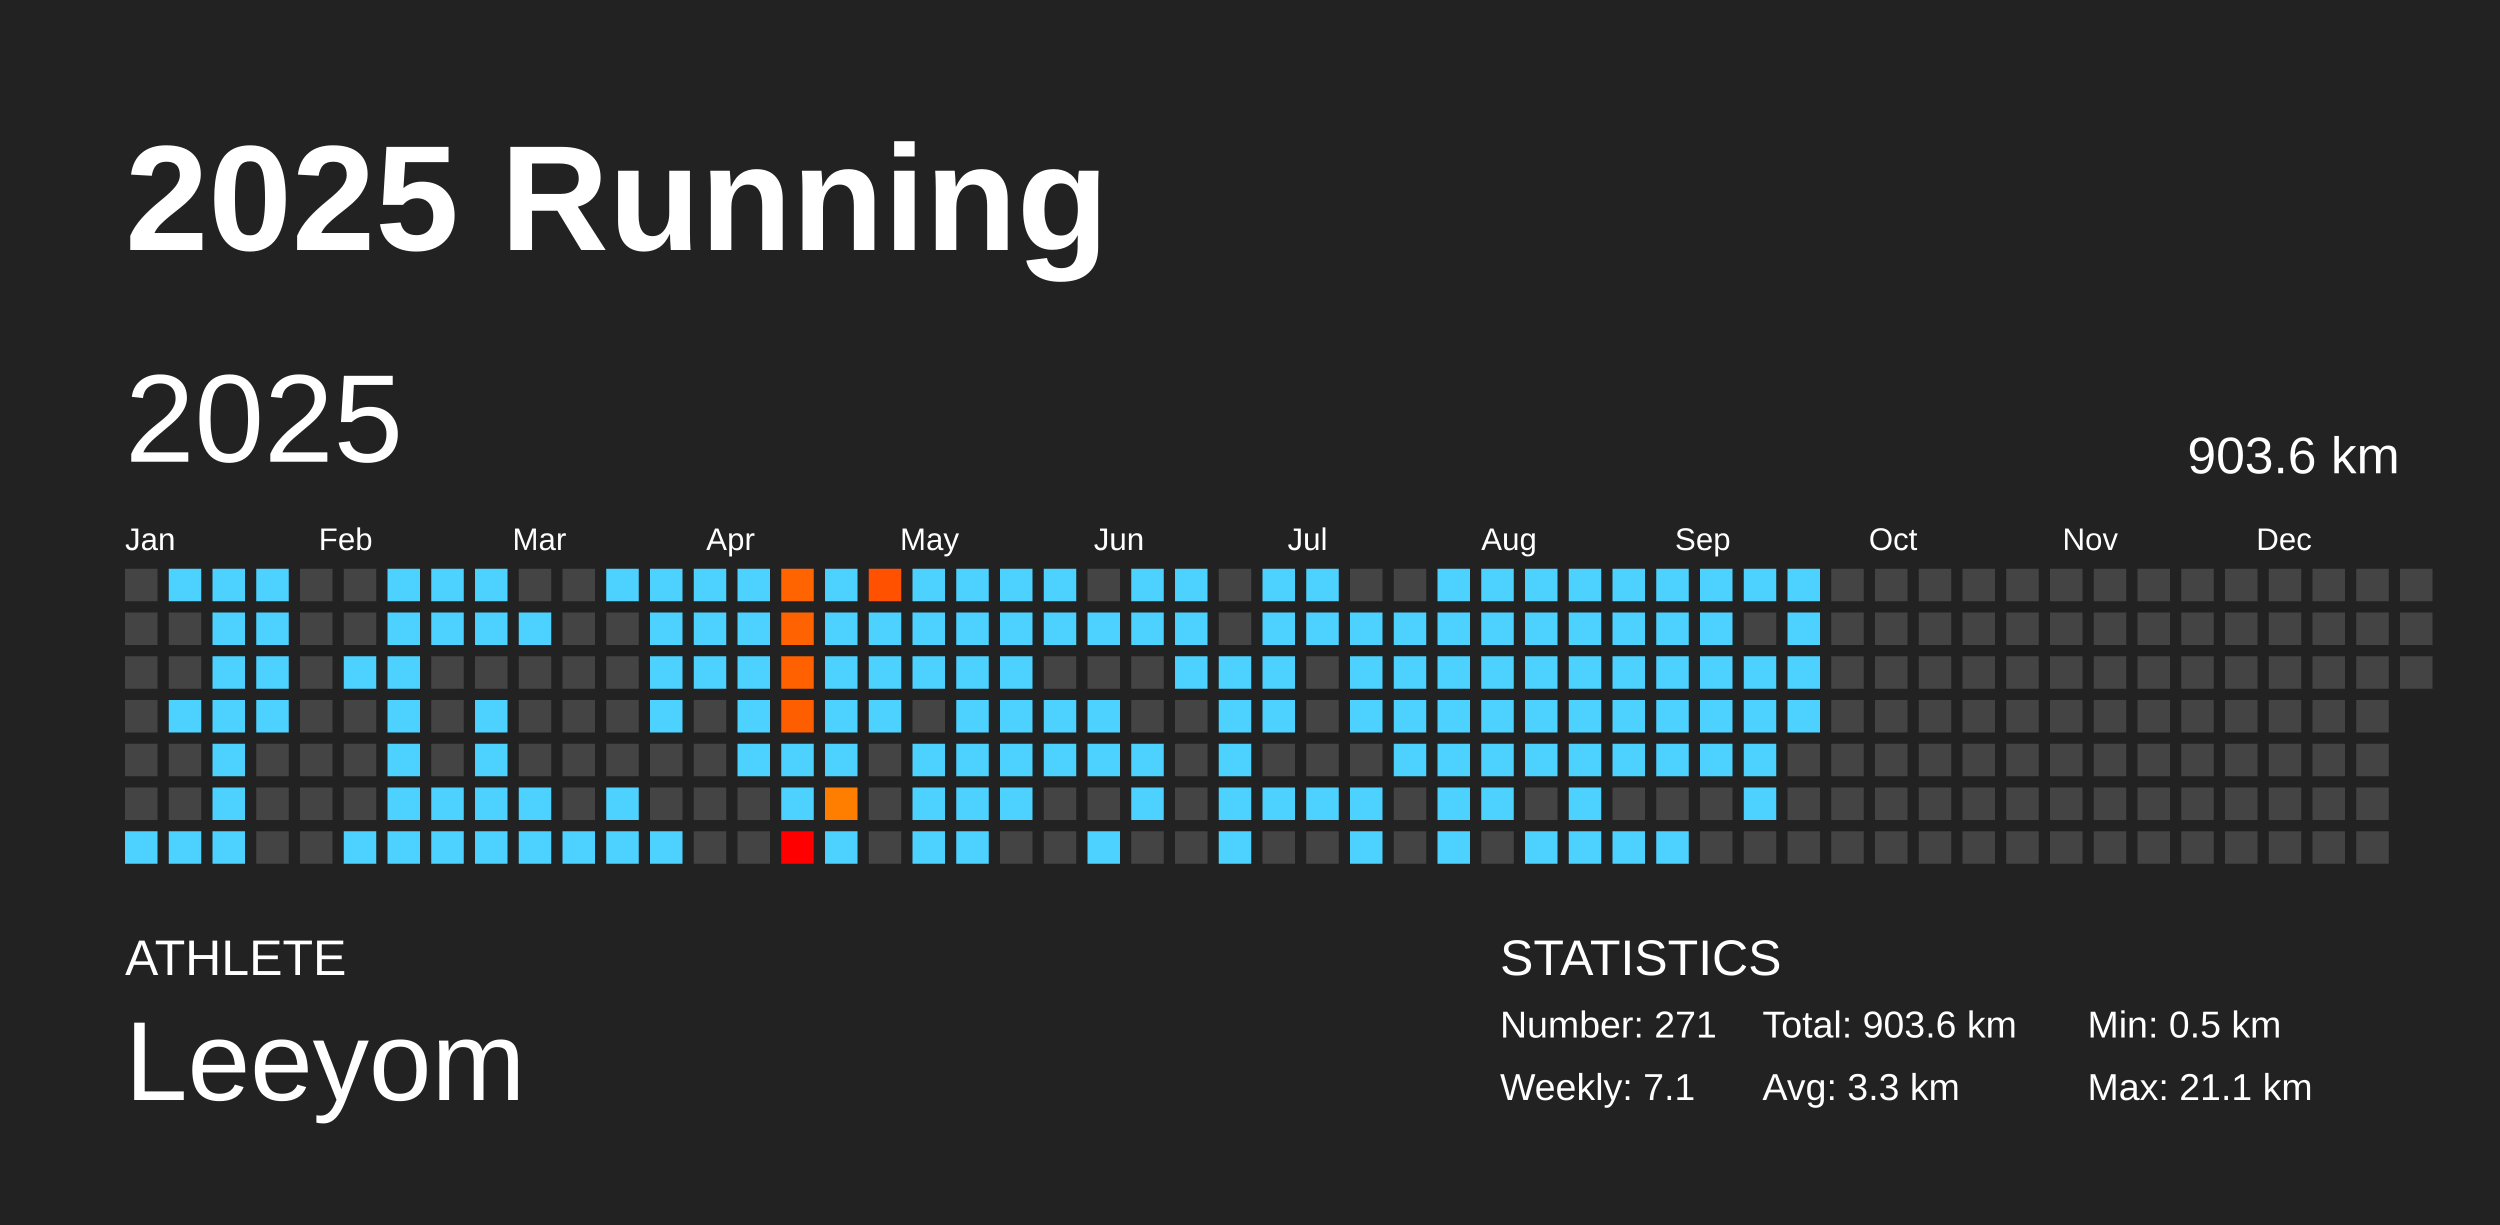
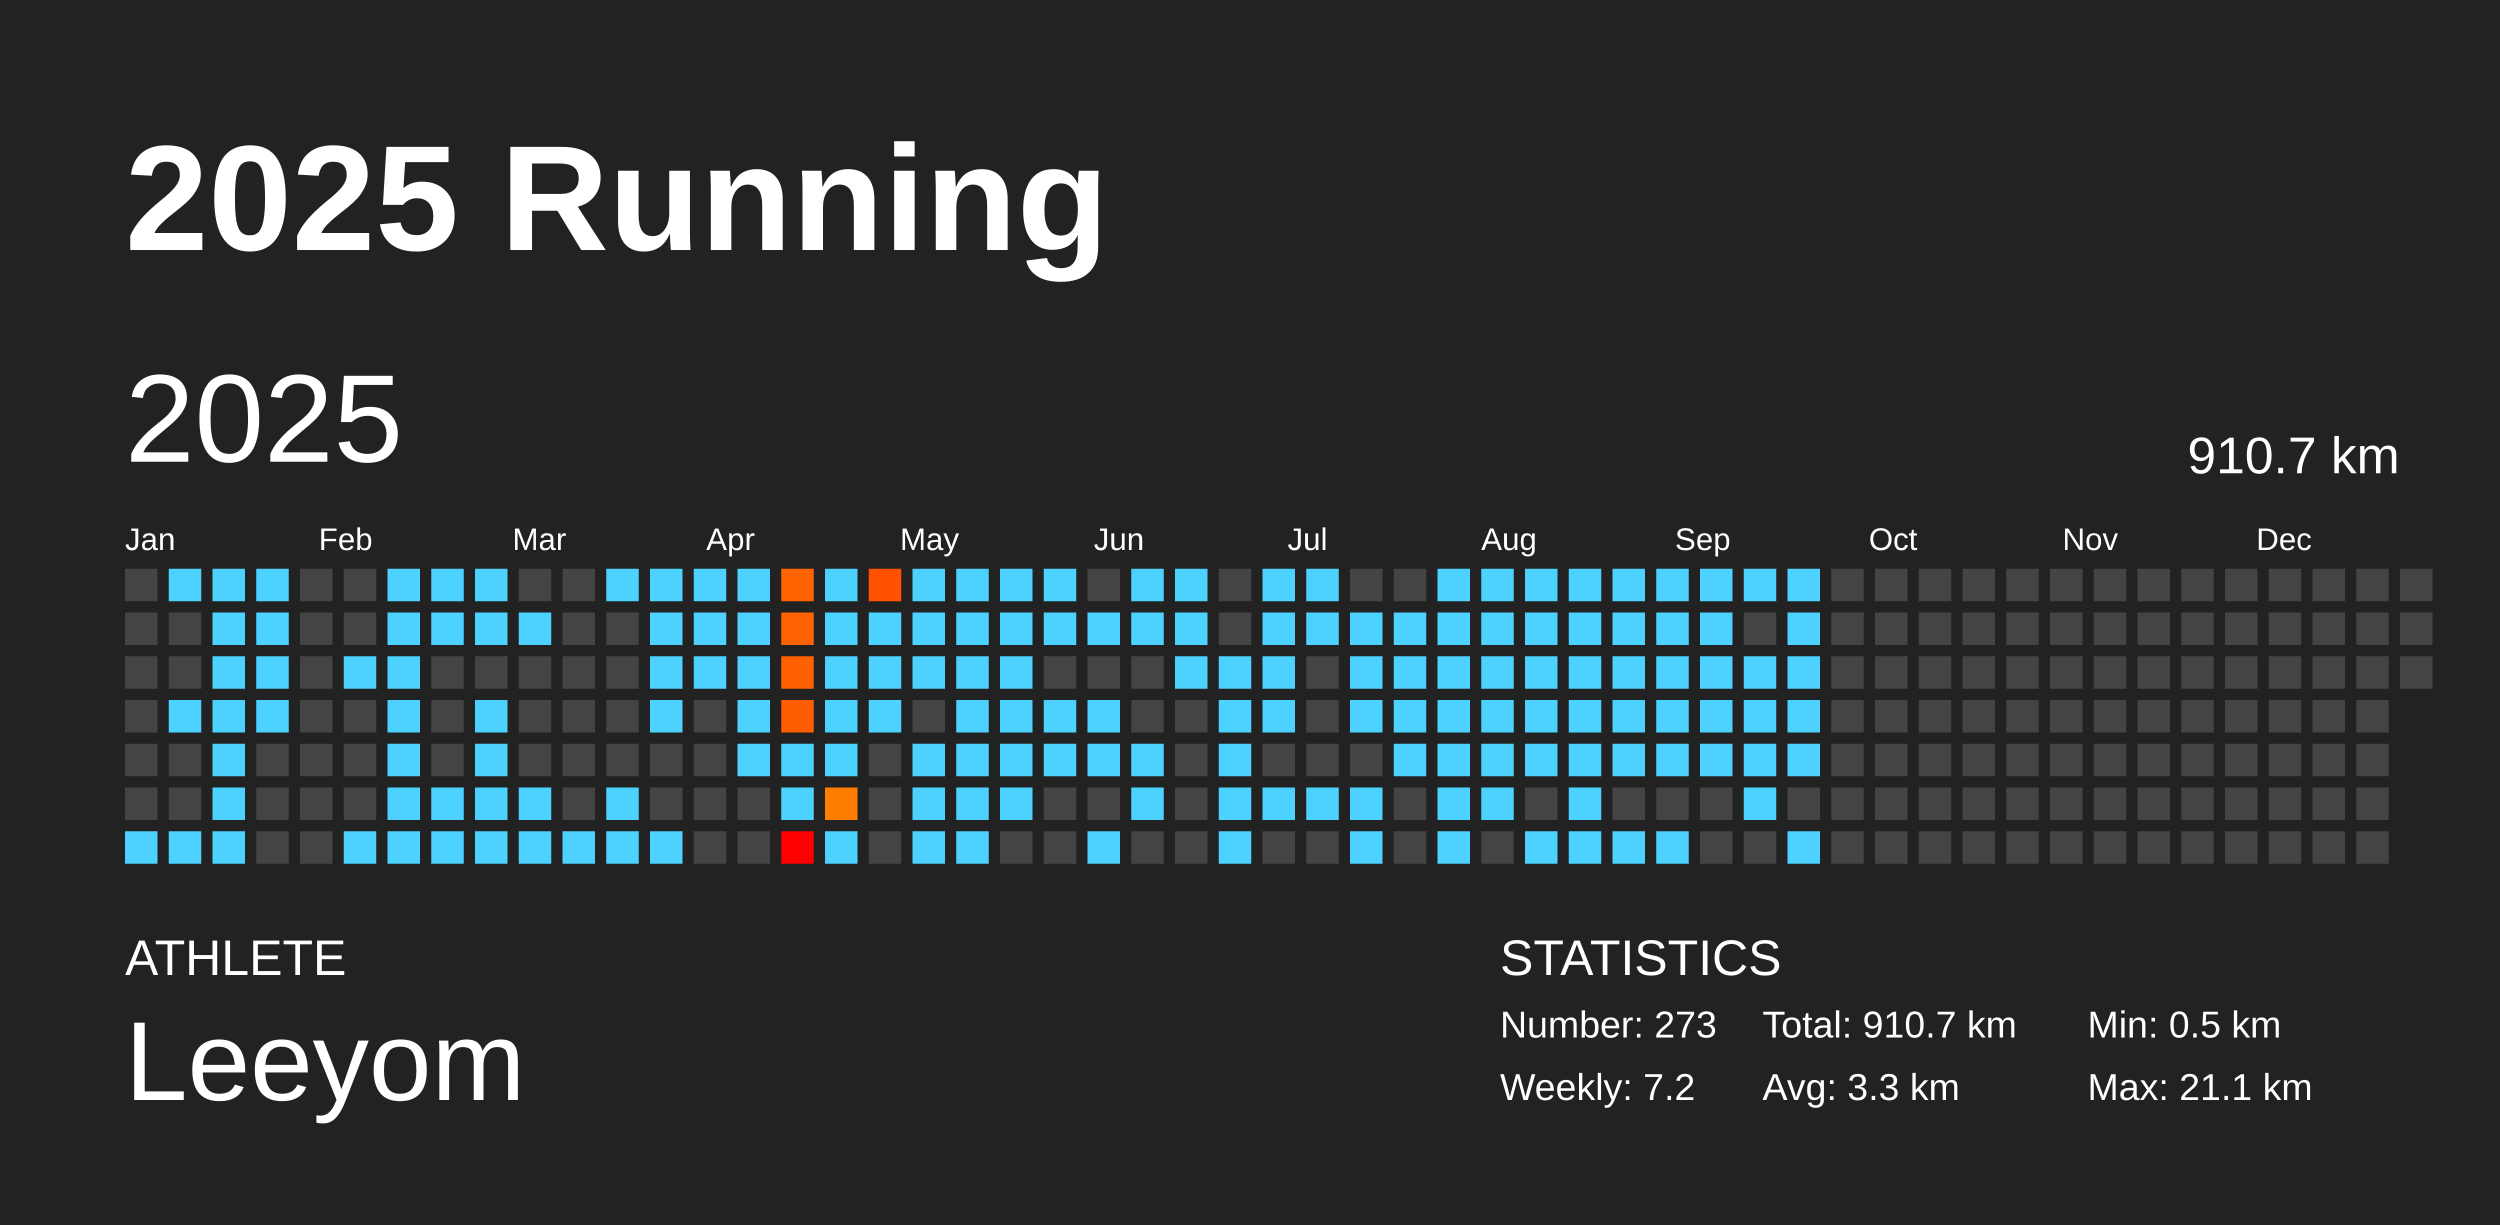
<svg xmlns="http://www.w3.org/2000/svg" baseProfile="full" height="98mm" version="1.1" viewBox="0,0,200,98" width="200mm">
  <defs />
  <rect fill="#222222" height="98" width="200" x="0" y="0" />
  <text fill="#FFFFFF" style="font-size:12px; font-family:Arial; font-weight:bold;" x="10" y="20">2025 Running</text>
  <text fill="#FFFFFF" style="font-size:4px; font-family:Arial" x="10" y="78">ATHLETE</text>
  <text fill="#FFFFFF" style="font-size:9px; font-family:Arial" x="10" y="88">Leeyom</text>
  <text fill="#FFFFFF" style="font-size:4px; font-family:Arial" x="120" y="78">STATISTICS</text>
-   <text fill="#FFFFFF" style="font-size:3px; font-family:Arial" x="120" y="83">Number: 271</text>
-   <text fill="#FFFFFF" style="font-size:3px; font-family:Arial" x="120" y="88">Weekly: 7.1</text>
-   <text fill="#FFFFFF" style="font-size:3px; font-family:Arial" x="141" y="83">Total: 903.6 km</text>
+   <text fill="#FFFFFF" style="font-size:3px; font-family:Arial" x="120" y="83">Number: 273</text>
+   <text fill="#FFFFFF" style="font-size:3px; font-family:Arial" x="120" y="88">Weekly: 7.2</text>
+   <text fill="#FFFFFF" style="font-size:3px; font-family:Arial" x="141" y="83">Total: 910.7 km</text>
  <text fill="#FFFFFF" style="font-size:3px; font-family:Arial" x="141" y="88">Avg: 3.3 km</text>
  <text fill="#FFFFFF" style="font-size:3px; font-family:Arial" x="167" y="83">Min: 0.5 km</text>
  <text fill="#FFFFFF" style="font-size:3px; font-family:Arial" x="167" y="88">Max: 21.1 km</text>
  <text dominant-baseline="hanging" fill="#FFFFFF" style="font-size:10.0px; font-family:Arial;" x="10" y="30">2025</text>
-   <text dominant-baseline="hanging" fill="#FFFFFF" style="font-size:4.125px; font-family:Arial;" x="175" y="35">903.6 km</text>
+   <text dominant-baseline="hanging" fill="#FFFFFF" style="font-size:4.125px; font-family:Arial;" x="175" y="35">910.7 km</text>
  <text fill="#FFFFFF" style="font-size:2.5px; font-family:Arial" x="10.0" y="44">Jan</text>
  <text fill="#FFFFFF" style="font-size:2.5px; font-family:Arial" x="25.5" y="44">Feb</text>
  <text fill="#FFFFFF" style="font-size:2.5px; font-family:Arial" x="41.0" y="44">Mar</text>
  <text fill="#FFFFFF" style="font-size:2.5px; font-family:Arial" x="56.5" y="44">Apr</text>
  <text fill="#FFFFFF" style="font-size:2.5px; font-family:Arial" x="72.0" y="44">May</text>
  <text fill="#FFFFFF" style="font-size:2.5px; font-family:Arial" x="87.5" y="44">Jun</text>
  <text fill="#FFFFFF" style="font-size:2.5px; font-family:Arial" x="103.0" y="44">Jul</text>
  <text fill="#FFFFFF" style="font-size:2.5px; font-family:Arial" x="118.5" y="44">Aug</text>
  <text fill="#FFFFFF" style="font-size:2.5px; font-family:Arial" x="134.0" y="44">Sep</text>
  <text fill="#FFFFFF" style="font-size:2.5px; font-family:Arial" x="149.5" y="44">Oct</text>
  <text fill="#FFFFFF" style="font-size:2.5px; font-family:Arial" x="165.0" y="44">Nov</text>
  <text fill="#FFFFFF" style="font-size:2.5px; font-family:Arial" x="180.5" y="44">Dec</text>
  <rect fill="#444444" height="2.6" width="2.6" x="10.0" y="45.5" />
  <rect fill="#444444" height="2.6" width="2.6" x="10.0" y="49.0" />
  <rect fill="#444444" height="2.6" width="2.6" x="10.0" y="52.5" />
  <rect fill="#444444" height="2.6" width="2.6" x="10.0" y="56.0" />
  <rect fill="#444444" height="2.6" width="2.6" x="10.0" y="59.5" />
  <rect fill="#444444" height="2.6" width="2.6" x="10.0" y="63.0" />
  <rect fill="#4dd2ff" height="2.6" width="2.6" x="10.0" y="66.5" />
  <rect fill="#4dd2ff" height="2.6" width="2.6" x="13.5" y="45.5" />
  <rect fill="#444444" height="2.6" width="2.6" x="13.5" y="49.0" />
  <rect fill="#444444" height="2.6" width="2.6" x="13.5" y="52.5" />
  <rect fill="#4dd2ff" height="2.6" width="2.6" x="13.5" y="56.0" />
  <rect fill="#444444" height="2.6" width="2.6" x="13.5" y="59.5" />
  <rect fill="#444444" height="2.6" width="2.6" x="13.5" y="63.0" />
  <rect fill="#4dd2ff" height="2.6" width="2.6" x="13.5" y="66.5" />
  <rect fill="#4dd2ff" height="2.6" width="2.6" x="17.0" y="45.5" />
  <rect fill="#4dd2ff" height="2.6" width="2.6" x="17.0" y="49.0" />
  <rect fill="#4dd2ff" height="2.6" width="2.6" x="17.0" y="52.5" />
  <rect fill="#4dd2ff" height="2.6" width="2.6" x="17.0" y="56.0" />
  <rect fill="#4dd2ff" height="2.6" width="2.6" x="17.0" y="59.5" />
  <rect fill="#4dd2ff" height="2.6" width="2.6" x="17.0" y="63.0" />
  <rect fill="#4dd2ff" height="2.6" width="2.6" x="17.0" y="66.5" />
  <rect fill="#4dd2ff" height="2.6" width="2.6" x="20.5" y="45.5" />
  <rect fill="#4dd2ff" height="2.6" width="2.6" x="20.5" y="49.0" />
  <rect fill="#4dd2ff" height="2.6" width="2.6" x="20.5" y="52.5" />
  <rect fill="#4dd2ff" height="2.6" width="2.6" x="20.5" y="56.0" />
  <rect fill="#444444" height="2.6" width="2.6" x="20.5" y="59.5" />
  <rect fill="#444444" height="2.6" width="2.6" x="20.5" y="63.0" />
  <rect fill="#444444" height="2.6" width="2.6" x="20.5" y="66.5" />
  <rect fill="#444444" height="2.6" width="2.6" x="24.0" y="45.5" />
  <rect fill="#444444" height="2.6" width="2.6" x="24.0" y="49.0" />
  <rect fill="#444444" height="2.6" width="2.6" x="24.0" y="52.5" />
  <rect fill="#444444" height="2.6" width="2.6" x="24.0" y="56.0" />
  <rect fill="#444444" height="2.6" width="2.6" x="24.0" y="59.5" />
  <rect fill="#444444" height="2.6" width="2.6" x="24.0" y="63.0" />
  <rect fill="#444444" height="2.6" width="2.6" x="24.0" y="66.5" />
  <rect fill="#444444" height="2.6" width="2.6" x="27.5" y="45.5" />
  <rect fill="#444444" height="2.6" width="2.6" x="27.5" y="49.0" />
  <rect fill="#4dd2ff" height="2.6" width="2.6" x="27.5" y="52.5" />
  <rect fill="#444444" height="2.6" width="2.6" x="27.5" y="56.0" />
  <rect fill="#444444" height="2.6" width="2.6" x="27.5" y="59.5" />
  <rect fill="#444444" height="2.6" width="2.6" x="27.5" y="63.0" />
  <rect fill="#4dd2ff" height="2.6" width="2.6" x="27.5" y="66.5" />
  <rect fill="#4dd2ff" height="2.6" width="2.6" x="31.0" y="45.5" />
  <rect fill="#4dd2ff" height="2.6" width="2.6" x="31.0" y="49.0" />
  <rect fill="#4dd2ff" height="2.6" width="2.6" x="31.0" y="52.5" />
  <rect fill="#4dd2ff" height="2.6" width="2.6" x="31.0" y="56.0" />
  <rect fill="#4dd2ff" height="2.6" width="2.6" x="31.0" y="59.5" />
  <rect fill="#4dd2ff" height="2.6" width="2.6" x="31.0" y="63.0" />
  <rect fill="#4dd2ff" height="2.6" width="2.6" x="31.0" y="66.5" />
  <rect fill="#4dd2ff" height="2.6" width="2.6" x="34.5" y="45.5" />
  <rect fill="#4dd2ff" height="2.6" width="2.6" x="34.5" y="49.0" />
  <rect fill="#444444" height="2.6" width="2.6" x="34.5" y="52.5" />
  <rect fill="#444444" height="2.6" width="2.6" x="34.5" y="56.0" />
  <rect fill="#444444" height="2.6" width="2.6" x="34.5" y="59.5" />
  <rect fill="#4dd2ff" height="2.6" width="2.6" x="34.5" y="63.0" />
  <rect fill="#4dd2ff" height="2.6" width="2.6" x="34.5" y="66.5" />
  <rect fill="#4dd2ff" height="2.6" width="2.6" x="38.0" y="45.5" />
  <rect fill="#4dd2ff" height="2.6" width="2.6" x="38.0" y="49.0" />
  <rect fill="#444444" height="2.6" width="2.6" x="38.0" y="52.5" />
  <rect fill="#4dd2ff" height="2.6" width="2.6" x="38.0" y="56.0" />
  <rect fill="#4dd2ff" height="2.6" width="2.6" x="38.0" y="59.5" />
  <rect fill="#4dd2ff" height="2.6" width="2.6" x="38.0" y="63.0" />
  <rect fill="#4dd2ff" height="2.6" width="2.6" x="38.0" y="66.5" />
  <rect fill="#444444" height="2.6" width="2.6" x="41.5" y="45.5" />
  <rect fill="#4dd2ff" height="2.6" width="2.6" x="41.5" y="49.0" />
  <rect fill="#444444" height="2.6" width="2.6" x="41.5" y="52.5" />
  <rect fill="#444444" height="2.6" width="2.6" x="41.5" y="56.0" />
  <rect fill="#444444" height="2.6" width="2.6" x="41.5" y="59.5" />
  <rect fill="#4dd2ff" height="2.6" width="2.6" x="41.5" y="63.0" />
  <rect fill="#4dd2ff" height="2.6" width="2.6" x="41.5" y="66.5" />
  <rect fill="#444444" height="2.6" width="2.6" x="45.0" y="45.5" />
  <rect fill="#444444" height="2.6" width="2.6" x="45.0" y="49.0" />
  <rect fill="#444444" height="2.6" width="2.6" x="45.0" y="52.5" />
  <rect fill="#444444" height="2.6" width="2.6" x="45.0" y="56.0" />
  <rect fill="#444444" height="2.6" width="2.6" x="45.0" y="59.5" />
  <rect fill="#444444" height="2.6" width="2.6" x="45.0" y="63.0" />
  <rect fill="#4dd2ff" height="2.6" width="2.6" x="45.0" y="66.5" />
  <rect fill="#4dd2ff" height="2.6" width="2.6" x="48.5" y="45.5" />
  <rect fill="#444444" height="2.6" width="2.6" x="48.5" y="49.0" />
  <rect fill="#444444" height="2.6" width="2.6" x="48.5" y="52.5" />
  <rect fill="#444444" height="2.6" width="2.6" x="48.5" y="56.0" />
  <rect fill="#444444" height="2.6" width="2.6" x="48.5" y="59.5" />
  <rect fill="#4dd2ff" height="2.6" width="2.6" x="48.5" y="63.0" />
  <rect fill="#4dd2ff" height="2.6" width="2.6" x="48.5" y="66.5" />
  <rect fill="#4dd2ff" height="2.6" width="2.6" x="52.0" y="45.5" />
  <rect fill="#4dd2ff" height="2.6" width="2.6" x="52.0" y="49.0" />
  <rect fill="#4dd2ff" height="2.6" width="2.6" x="52.0" y="52.5" />
  <rect fill="#4dd2ff" height="2.6" width="2.6" x="52.0" y="56.0" />
  <rect fill="#444444" height="2.6" width="2.6" x="52.0" y="59.5" />
  <rect fill="#444444" height="2.6" width="2.6" x="52.0" y="63.0" />
  <rect fill="#4dd2ff" height="2.6" width="2.6" x="52.0" y="66.5" />
  <rect fill="#4dd2ff" height="2.6" width="2.6" x="55.5" y="45.5" />
  <rect fill="#4dd2ff" height="2.6" width="2.6" x="55.5" y="49.0" />
  <rect fill="#4dd2ff" height="2.6" width="2.6" x="55.5" y="52.5" />
  <rect fill="#444444" height="2.6" width="2.6" x="55.5" y="56.0" />
  <rect fill="#444444" height="2.6" width="2.6" x="55.5" y="59.5" />
  <rect fill="#444444" height="2.6" width="2.6" x="55.5" y="63.0" />
  <rect fill="#444444" height="2.6" width="2.6" x="55.5" y="66.5" />
  <rect fill="#4dd2ff" height="2.6" width="2.6" x="59.0" y="45.5" />
  <rect fill="#4dd2ff" height="2.6" width="2.6" x="59.0" y="49.0" />
  <rect fill="#4dd2ff" height="2.6" width="2.6" x="59.0" y="52.5" />
  <rect fill="#4dd2ff" height="2.6" width="2.6" x="59.0" y="56.0" />
  <rect fill="#4dd2ff" height="2.6" width="2.6" x="59.0" y="59.5" />
  <rect fill="#444444" height="2.6" width="2.6" x="59.0" y="63.0" />
  <rect fill="#444444" height="2.6" width="2.6" x="59.0" y="66.5" />
  <rect fill="#ff6400" height="2.6" width="2.6" x="62.5" y="45.5" />
  <rect fill="#ff6200" height="2.6" width="2.6" x="62.5" y="49.0" />
  <rect fill="#ff6100" height="2.6" width="2.6" x="62.5" y="52.5" />
  <rect fill="#ff5e00" height="2.6" width="2.6" x="62.5" y="56.0" />
  <rect fill="#4dd2ff" height="2.6" width="2.6" x="62.5" y="59.5" />
  <rect fill="#4dd2ff" height="2.6" width="2.6" x="62.5" y="63.0" />
  <rect fill="red" height="2.6" width="2.6" x="62.5" y="66.5" />
  <rect fill="#4dd2ff" height="2.6" width="2.6" x="66.0" y="45.5" />
  <rect fill="#4dd2ff" height="2.6" width="2.6" x="66.0" y="49.0" />
  <rect fill="#4dd2ff" height="2.6" width="2.6" x="66.0" y="52.5" />
  <rect fill="#4dd2ff" height="2.6" width="2.6" x="66.0" y="56.0" />
  <rect fill="#4dd2ff" height="2.6" width="2.6" x="66.0" y="59.5" />
  <rect fill="#ff7e00" height="2.6" width="2.6" x="66.0" y="63.0" />
  <rect fill="#4dd2ff" height="2.6" width="2.6" x="66.0" y="66.5" />
  <rect fill="#ff5100" height="2.6" width="2.6" x="69.5" y="45.5" />
  <rect fill="#4dd2ff" height="2.6" width="2.6" x="69.5" y="49.0" />
  <rect fill="#4dd2ff" height="2.6" width="2.6" x="69.5" y="52.5" />
  <rect fill="#4dd2ff" height="2.6" width="2.6" x="69.5" y="56.0" />
  <rect fill="#444444" height="2.6" width="2.6" x="69.5" y="59.5" />
  <rect fill="#444444" height="2.6" width="2.6" x="69.5" y="63.0" />
  <rect fill="#444444" height="2.6" width="2.6" x="69.5" y="66.5" />
  <rect fill="#4dd2ff" height="2.6" width="2.6" x="73.0" y="45.5" />
  <rect fill="#4dd2ff" height="2.6" width="2.6" x="73.0" y="49.0" />
  <rect fill="#4dd2ff" height="2.6" width="2.6" x="73.0" y="52.5" />
  <rect fill="#444444" height="2.6" width="2.6" x="73.0" y="56.0" />
  <rect fill="#4dd2ff" height="2.6" width="2.6" x="73.0" y="59.5" />
  <rect fill="#4dd2ff" height="2.6" width="2.6" x="73.0" y="63.0" />
  <rect fill="#4dd2ff" height="2.6" width="2.6" x="73.0" y="66.5" />
  <rect fill="#4dd2ff" height="2.6" width="2.6" x="76.5" y="45.5" />
  <rect fill="#4dd2ff" height="2.6" width="2.6" x="76.5" y="49.0" />
  <rect fill="#4dd2ff" height="2.6" width="2.6" x="76.5" y="52.5" />
  <rect fill="#4dd2ff" height="2.6" width="2.6" x="76.5" y="56.0" />
  <rect fill="#4dd2ff" height="2.6" width="2.6" x="76.5" y="59.5" />
  <rect fill="#4dd2ff" height="2.6" width="2.6" x="76.5" y="63.0" />
  <rect fill="#4dd2ff" height="2.6" width="2.6" x="76.5" y="66.5" />
  <rect fill="#4dd2ff" height="2.6" width="2.6" x="80.0" y="45.5" />
  <rect fill="#4dd2ff" height="2.6" width="2.6" x="80.0" y="49.0" />
  <rect fill="#4dd2ff" height="2.6" width="2.6" x="80.0" y="52.5" />
  <rect fill="#4dd2ff" height="2.6" width="2.6" x="80.0" y="56.0" />
  <rect fill="#4dd2ff" height="2.6" width="2.6" x="80.0" y="59.5" />
  <rect fill="#4dd2ff" height="2.6" width="2.6" x="80.0" y="63.0" />
  <rect fill="#444444" height="2.6" width="2.6" x="80.0" y="66.5" />
  <rect fill="#4dd2ff" height="2.6" width="2.6" x="83.5" y="45.5" />
  <rect fill="#4dd2ff" height="2.6" width="2.6" x="83.5" y="49.0" />
  <rect fill="#444444" height="2.6" width="2.6" x="83.5" y="52.5" />
  <rect fill="#4dd2ff" height="2.6" width="2.6" x="83.5" y="56.0" />
  <rect fill="#4dd2ff" height="2.6" width="2.6" x="83.5" y="59.5" />
  <rect fill="#444444" height="2.6" width="2.6" x="83.5" y="63.0" />
  <rect fill="#444444" height="2.6" width="2.6" x="83.5" y="66.5" />
  <rect fill="#444444" height="2.6" width="2.6" x="87.0" y="45.5" />
  <rect fill="#4dd2ff" height="2.6" width="2.6" x="87.0" y="49.0" />
  <rect fill="#444444" height="2.6" width="2.6" x="87.0" y="52.5" />
  <rect fill="#4dd2ff" height="2.6" width="2.6" x="87.0" y="56.0" />
  <rect fill="#4dd2ff" height="2.6" width="2.6" x="87.0" y="59.5" />
  <rect fill="#444444" height="2.6" width="2.6" x="87.0" y="63.0" />
  <rect fill="#4dd2ff" height="2.6" width="2.6" x="87.0" y="66.5" />
  <rect fill="#4dd2ff" height="2.6" width="2.6" x="90.5" y="45.5" />
  <rect fill="#4dd2ff" height="2.6" width="2.6" x="90.5" y="49.0" />
  <rect fill="#444444" height="2.6" width="2.6" x="90.5" y="52.5" />
  <rect fill="#444444" height="2.6" width="2.6" x="90.5" y="56.0" />
  <rect fill="#4dd2ff" height="2.6" width="2.6" x="90.5" y="59.5" />
  <rect fill="#4dd2ff" height="2.6" width="2.6" x="90.5" y="63.0" />
  <rect fill="#444444" height="2.6" width="2.6" x="90.5" y="66.5" />
  <rect fill="#4dd2ff" height="2.6" width="2.6" x="94.0" y="45.5" />
  <rect fill="#4dd2ff" height="2.6" width="2.6" x="94.0" y="49.0" />
  <rect fill="#4dd2ff" height="2.6" width="2.6" x="94.0" y="52.5" />
  <rect fill="#444444" height="2.6" width="2.6" x="94.0" y="56.0" />
  <rect fill="#444444" height="2.6" width="2.6" x="94.0" y="59.5" />
  <rect fill="#444444" height="2.6" width="2.6" x="94.0" y="63.0" />
  <rect fill="#444444" height="2.6" width="2.6" x="94.0" y="66.5" />
  <rect fill="#444444" height="2.6" width="2.6" x="97.5" y="45.5" />
  <rect fill="#444444" height="2.6" width="2.6" x="97.5" y="49.0" />
  <rect fill="#4dd2ff" height="2.6" width="2.6" x="97.5" y="52.5" />
  <rect fill="#4dd2ff" height="2.6" width="2.6" x="97.5" y="56.0" />
  <rect fill="#4dd2ff" height="2.6" width="2.6" x="97.5" y="59.5" />
  <rect fill="#4dd2ff" height="2.6" width="2.6" x="97.5" y="63.0" />
  <rect fill="#4dd2ff" height="2.6" width="2.6" x="97.5" y="66.5" />
  <rect fill="#4dd2ff" height="2.6" width="2.6" x="101.0" y="45.5" />
  <rect fill="#4dd2ff" height="2.6" width="2.6" x="101.0" y="49.0" />
  <rect fill="#4dd2ff" height="2.6" width="2.6" x="101.0" y="52.5" />
  <rect fill="#4dd2ff" height="2.6" width="2.6" x="101.0" y="56.0" />
  <rect fill="#444444" height="2.6" width="2.6" x="101.0" y="59.5" />
  <rect fill="#4dd2ff" height="2.6" width="2.6" x="101.0" y="63.0" />
  <rect fill="#444444" height="2.6" width="2.6" x="101.0" y="66.5" />
  <rect fill="#4dd2ff" height="2.6" width="2.6" x="104.5" y="45.5" />
  <rect fill="#4dd2ff" height="2.6" width="2.6" x="104.5" y="49.0" />
  <rect fill="#444444" height="2.6" width="2.6" x="104.5" y="52.5" />
  <rect fill="#444444" height="2.6" width="2.6" x="104.5" y="56.0" />
  <rect fill="#444444" height="2.6" width="2.6" x="104.5" y="59.5" />
  <rect fill="#4dd2ff" height="2.6" width="2.6" x="104.5" y="63.0" />
  <rect fill="#444444" height="2.6" width="2.6" x="104.5" y="66.5" />
  <rect fill="#444444" height="2.6" width="2.6" x="108.0" y="45.5" />
  <rect fill="#4dd2ff" height="2.6" width="2.6" x="108.0" y="49.0" />
  <rect fill="#4dd2ff" height="2.6" width="2.6" x="108.0" y="52.5" />
  <rect fill="#4dd2ff" height="2.6" width="2.6" x="108.0" y="56.0" />
  <rect fill="#444444" height="2.6" width="2.6" x="108.0" y="59.5" />
  <rect fill="#4dd2ff" height="2.6" width="2.6" x="108.0" y="63.0" />
  <rect fill="#4dd2ff" height="2.6" width="2.6" x="108.0" y="66.5" />
  <rect fill="#444444" height="2.6" width="2.6" x="111.5" y="45.5" />
  <rect fill="#4dd2ff" height="2.6" width="2.6" x="111.5" y="49.0" />
  <rect fill="#4dd2ff" height="2.6" width="2.6" x="111.5" y="52.5" />
  <rect fill="#4dd2ff" height="2.6" width="2.6" x="111.5" y="56.0" />
  <rect fill="#4dd2ff" height="2.6" width="2.6" x="111.5" y="59.5" />
  <rect fill="#444444" height="2.6" width="2.6" x="111.5" y="63.0" />
  <rect fill="#444444" height="2.6" width="2.6" x="111.5" y="66.5" />
  <rect fill="#4dd2ff" height="2.6" width="2.6" x="115.0" y="45.5" />
  <rect fill="#4dd2ff" height="2.6" width="2.6" x="115.0" y="49.0" />
  <rect fill="#4dd2ff" height="2.6" width="2.6" x="115.0" y="52.5" />
  <rect fill="#4dd2ff" height="2.6" width="2.6" x="115.0" y="56.0" />
  <rect fill="#4dd2ff" height="2.6" width="2.6" x="115.0" y="59.5" />
  <rect fill="#4dd2ff" height="2.6" width="2.6" x="115.0" y="63.0" />
  <rect fill="#4dd2ff" height="2.6" width="2.6" x="115.0" y="66.5" />
  <rect fill="#4dd2ff" height="2.6" width="2.6" x="118.5" y="45.5" />
  <rect fill="#4dd2ff" height="2.6" width="2.6" x="118.5" y="49.0" />
  <rect fill="#4dd2ff" height="2.6" width="2.6" x="118.5" y="52.5" />
  <rect fill="#4dd2ff" height="2.6" width="2.6" x="118.5" y="56.0" />
  <rect fill="#4dd2ff" height="2.6" width="2.6" x="118.5" y="59.5" />
  <rect fill="#4dd2ff" height="2.6" width="2.6" x="118.5" y="63.0" />
  <rect fill="#444444" height="2.6" width="2.6" x="118.5" y="66.5" />
  <rect fill="#4dd2ff" height="2.6" width="2.6" x="122.0" y="45.5" />
  <rect fill="#4dd2ff" height="2.6" width="2.6" x="122.0" y="49.0" />
  <rect fill="#4dd2ff" height="2.6" width="2.6" x="122.0" y="52.5" />
  <rect fill="#4dd2ff" height="2.6" width="2.6" x="122.0" y="56.0" />
  <rect fill="#4dd2ff" height="2.6" width="2.6" x="122.0" y="59.5" />
  <rect fill="#444444" height="2.6" width="2.6" x="122.0" y="63.0" />
  <rect fill="#4dd2ff" height="2.6" width="2.6" x="122.0" y="66.5" />
  <rect fill="#4dd2ff" height="2.6" width="2.6" x="125.5" y="45.5" />
  <rect fill="#4dd2ff" height="2.6" width="2.6" x="125.5" y="49.0" />
  <rect fill="#4dd2ff" height="2.6" width="2.6" x="125.5" y="52.5" />
  <rect fill="#4dd2ff" height="2.6" width="2.6" x="125.5" y="56.0" />
  <rect fill="#4dd2ff" height="2.6" width="2.6" x="125.5" y="59.5" />
  <rect fill="#4dd2ff" height="2.6" width="2.6" x="125.5" y="63.0" />
  <rect fill="#4dd2ff" height="2.6" width="2.6" x="125.5" y="66.5" />
  <rect fill="#4dd2ff" height="2.6" width="2.6" x="129.0" y="45.5" />
  <rect fill="#4dd2ff" height="2.6" width="2.6" x="129.0" y="49.0" />
  <rect fill="#4dd2ff" height="2.6" width="2.6" x="129.0" y="52.5" />
  <rect fill="#4dd2ff" height="2.6" width="2.6" x="129.0" y="56.0" />
  <rect fill="#4dd2ff" height="2.6" width="2.6" x="129.0" y="59.5" />
  <rect fill="#444444" height="2.6" width="2.6" x="129.0" y="63.0" />
  <rect fill="#4dd2ff" height="2.6" width="2.6" x="129.0" y="66.5" />
  <rect fill="#4dd2ff" height="2.6" width="2.6" x="132.5" y="45.5" />
  <rect fill="#4dd2ff" height="2.6" width="2.6" x="132.5" y="49.0" />
  <rect fill="#4dd2ff" height="2.6" width="2.6" x="132.5" y="52.5" />
  <rect fill="#4dd2ff" height="2.6" width="2.6" x="132.5" y="56.0" />
  <rect fill="#4dd2ff" height="2.6" width="2.6" x="132.5" y="59.5" />
  <rect fill="#444444" height="2.6" width="2.6" x="132.5" y="63.0" />
  <rect fill="#4dd2ff" height="2.6" width="2.6" x="132.5" y="66.5" />
  <rect fill="#4dd2ff" height="2.6" width="2.6" x="136.0" y="45.5" />
  <rect fill="#4dd2ff" height="2.6" width="2.6" x="136.0" y="49.0" />
  <rect fill="#4dd2ff" height="2.6" width="2.6" x="136.0" y="52.5" />
  <rect fill="#4dd2ff" height="2.6" width="2.6" x="136.0" y="56.0" />
  <rect fill="#4dd2ff" height="2.6" width="2.6" x="136.0" y="59.5" />
  <rect fill="#444444" height="2.6" width="2.6" x="136.0" y="63.0" />
  <rect fill="#444444" height="2.6" width="2.6" x="136.0" y="66.5" />
  <rect fill="#4dd2ff" height="2.6" width="2.6" x="139.5" y="45.5" />
  <rect fill="#444444" height="2.6" width="2.6" x="139.5" y="49.0" />
  <rect fill="#4dd2ff" height="2.6" width="2.6" x="139.5" y="52.5" />
  <rect fill="#4dd2ff" height="2.6" width="2.6" x="139.5" y="56.0" />
  <rect fill="#4dd2ff" height="2.6" width="2.6" x="139.5" y="59.5" />
  <rect fill="#4dd2ff" height="2.6" width="2.6" x="139.5" y="63.0" />
  <rect fill="#444444" height="2.6" width="2.6" x="139.5" y="66.5" />
  <rect fill="#4dd2ff" height="2.6" width="2.6" x="143.0" y="45.5" />
  <rect fill="#4dd2ff" height="2.6" width="2.6" x="143.0" y="49.0" />
  <rect fill="#4dd2ff" height="2.6" width="2.6" x="143.0" y="52.5" />
  <rect fill="#4dd2ff" height="2.6" width="2.6" x="143.0" y="56.0" />
-   <rect fill="#444444" height="2.6" width="2.6" x="143.0" y="59.5" />
+   <rect fill="#4dd2ff" height="2.6" width="2.6" x="143.0" y="59.5" />
  <rect fill="#444444" height="2.6" width="2.6" x="143.0" y="63.0" />
-   <rect fill="#444444" height="2.6" width="2.6" x="143.0" y="66.5" />
+   <rect fill="#4dd2ff" height="2.6" width="2.6" x="143.0" y="66.5" />
  <rect fill="#444444" height="2.6" width="2.6" x="146.5" y="45.5" />
  <rect fill="#444444" height="2.6" width="2.6" x="146.5" y="49.0" />
  <rect fill="#444444" height="2.6" width="2.6" x="146.5" y="52.5" />
  <rect fill="#444444" height="2.6" width="2.6" x="146.5" y="56.0" />
  <rect fill="#444444" height="2.6" width="2.6" x="146.5" y="59.5" />
  <rect fill="#444444" height="2.6" width="2.6" x="146.5" y="63.0" />
  <rect fill="#444444" height="2.6" width="2.6" x="146.5" y="66.5" />
  <rect fill="#444444" height="2.6" width="2.6" x="150.0" y="45.5" />
  <rect fill="#444444" height="2.6" width="2.6" x="150.0" y="49.0" />
  <rect fill="#444444" height="2.6" width="2.6" x="150.0" y="52.5" />
  <rect fill="#444444" height="2.6" width="2.6" x="150.0" y="56.0" />
  <rect fill="#444444" height="2.6" width="2.6" x="150.0" y="59.5" />
  <rect fill="#444444" height="2.6" width="2.6" x="150.0" y="63.0" />
  <rect fill="#444444" height="2.6" width="2.6" x="150.0" y="66.5" />
  <rect fill="#444444" height="2.6" width="2.6" x="153.5" y="45.5" />
  <rect fill="#444444" height="2.6" width="2.6" x="153.5" y="49.0" />
  <rect fill="#444444" height="2.6" width="2.6" x="153.5" y="52.5" />
  <rect fill="#444444" height="2.6" width="2.6" x="153.5" y="56.0" />
  <rect fill="#444444" height="2.6" width="2.6" x="153.5" y="59.5" />
  <rect fill="#444444" height="2.6" width="2.6" x="153.5" y="63.0" />
  <rect fill="#444444" height="2.6" width="2.6" x="153.5" y="66.5" />
  <rect fill="#444444" height="2.6" width="2.6" x="157.0" y="45.5" />
  <rect fill="#444444" height="2.6" width="2.6" x="157.0" y="49.0" />
  <rect fill="#444444" height="2.6" width="2.6" x="157.0" y="52.5" />
  <rect fill="#444444" height="2.6" width="2.6" x="157.0" y="56.0" />
  <rect fill="#444444" height="2.6" width="2.6" x="157.0" y="59.5" />
  <rect fill="#444444" height="2.6" width="2.6" x="157.0" y="63.0" />
  <rect fill="#444444" height="2.6" width="2.6" x="157.0" y="66.5" />
  <rect fill="#444444" height="2.6" width="2.6" x="160.5" y="45.5" />
  <rect fill="#444444" height="2.6" width="2.6" x="160.5" y="49.0" />
  <rect fill="#444444" height="2.6" width="2.6" x="160.5" y="52.5" />
  <rect fill="#444444" height="2.6" width="2.6" x="160.5" y="56.0" />
  <rect fill="#444444" height="2.6" width="2.6" x="160.5" y="59.5" />
  <rect fill="#444444" height="2.6" width="2.6" x="160.5" y="63.0" />
  <rect fill="#444444" height="2.6" width="2.6" x="160.5" y="66.5" />
  <rect fill="#444444" height="2.6" width="2.6" x="164.0" y="45.5" />
  <rect fill="#444444" height="2.6" width="2.6" x="164.0" y="49.0" />
  <rect fill="#444444" height="2.6" width="2.6" x="164.0" y="52.5" />
  <rect fill="#444444" height="2.6" width="2.6" x="164.0" y="56.0" />
  <rect fill="#444444" height="2.6" width="2.6" x="164.0" y="59.5" />
  <rect fill="#444444" height="2.6" width="2.6" x="164.0" y="63.0" />
  <rect fill="#444444" height="2.6" width="2.6" x="164.0" y="66.5" />
  <rect fill="#444444" height="2.6" width="2.6" x="167.5" y="45.5" />
  <rect fill="#444444" height="2.6" width="2.6" x="167.5" y="49.0" />
  <rect fill="#444444" height="2.6" width="2.6" x="167.5" y="52.5" />
  <rect fill="#444444" height="2.6" width="2.6" x="167.5" y="56.0" />
  <rect fill="#444444" height="2.6" width="2.6" x="167.5" y="59.5" />
  <rect fill="#444444" height="2.6" width="2.6" x="167.5" y="63.0" />
  <rect fill="#444444" height="2.6" width="2.6" x="167.5" y="66.5" />
  <rect fill="#444444" height="2.6" width="2.6" x="171.0" y="45.5" />
  <rect fill="#444444" height="2.6" width="2.6" x="171.0" y="49.0" />
  <rect fill="#444444" height="2.6" width="2.6" x="171.0" y="52.5" />
  <rect fill="#444444" height="2.6" width="2.6" x="171.0" y="56.0" />
  <rect fill="#444444" height="2.6" width="2.6" x="171.0" y="59.5" />
  <rect fill="#444444" height="2.6" width="2.6" x="171.0" y="63.0" />
  <rect fill="#444444" height="2.6" width="2.6" x="171.0" y="66.5" />
  <rect fill="#444444" height="2.6" width="2.6" x="174.5" y="45.5" />
  <rect fill="#444444" height="2.6" width="2.6" x="174.5" y="49.0" />
  <rect fill="#444444" height="2.6" width="2.6" x="174.5" y="52.5" />
  <rect fill="#444444" height="2.6" width="2.6" x="174.5" y="56.0" />
  <rect fill="#444444" height="2.6" width="2.6" x="174.5" y="59.5" />
  <rect fill="#444444" height="2.6" width="2.6" x="174.5" y="63.0" />
  <rect fill="#444444" height="2.6" width="2.6" x="174.5" y="66.5" />
  <rect fill="#444444" height="2.6" width="2.6" x="178.0" y="45.5" />
  <rect fill="#444444" height="2.6" width="2.6" x="178.0" y="49.0" />
  <rect fill="#444444" height="2.6" width="2.6" x="178.0" y="52.5" />
  <rect fill="#444444" height="2.6" width="2.6" x="178.0" y="56.0" />
  <rect fill="#444444" height="2.6" width="2.6" x="178.0" y="59.5" />
  <rect fill="#444444" height="2.6" width="2.6" x="178.0" y="63.0" />
  <rect fill="#444444" height="2.6" width="2.6" x="178.0" y="66.5" />
  <rect fill="#444444" height="2.6" width="2.6" x="181.5" y="45.5" />
  <rect fill="#444444" height="2.6" width="2.6" x="181.5" y="49.0" />
  <rect fill="#444444" height="2.6" width="2.6" x="181.5" y="52.5" />
  <rect fill="#444444" height="2.6" width="2.6" x="181.5" y="56.0" />
  <rect fill="#444444" height="2.6" width="2.6" x="181.5" y="59.5" />
  <rect fill="#444444" height="2.6" width="2.6" x="181.5" y="63.0" />
  <rect fill="#444444" height="2.6" width="2.6" x="181.5" y="66.5" />
  <rect fill="#444444" height="2.6" width="2.6" x="185.0" y="45.5" />
  <rect fill="#444444" height="2.6" width="2.6" x="185.0" y="49.0" />
  <rect fill="#444444" height="2.6" width="2.6" x="185.0" y="52.5" />
  <rect fill="#444444" height="2.6" width="2.6" x="185.0" y="56.0" />
  <rect fill="#444444" height="2.6" width="2.6" x="185.0" y="59.5" />
  <rect fill="#444444" height="2.6" width="2.6" x="185.0" y="63.0" />
  <rect fill="#444444" height="2.6" width="2.6" x="185.0" y="66.5" />
  <rect fill="#444444" height="2.6" width="2.6" x="188.5" y="45.5" />
  <rect fill="#444444" height="2.6" width="2.6" x="188.5" y="49.0" />
  <rect fill="#444444" height="2.6" width="2.6" x="188.5" y="52.5" />
  <rect fill="#444444" height="2.6" width="2.6" x="188.5" y="56.0" />
  <rect fill="#444444" height="2.6" width="2.6" x="188.5" y="59.5" />
  <rect fill="#444444" height="2.6" width="2.6" x="188.5" y="63.0" />
  <rect fill="#444444" height="2.6" width="2.6" x="188.5" y="66.5" />
  <rect fill="#444444" height="2.6" width="2.6" x="192.0" y="45.5" />
  <rect fill="#444444" height="2.6" width="2.6" x="192.0" y="49.0" />
  <rect fill="#444444" height="2.6" width="2.6" x="192.0" y="52.5" />
</svg>
